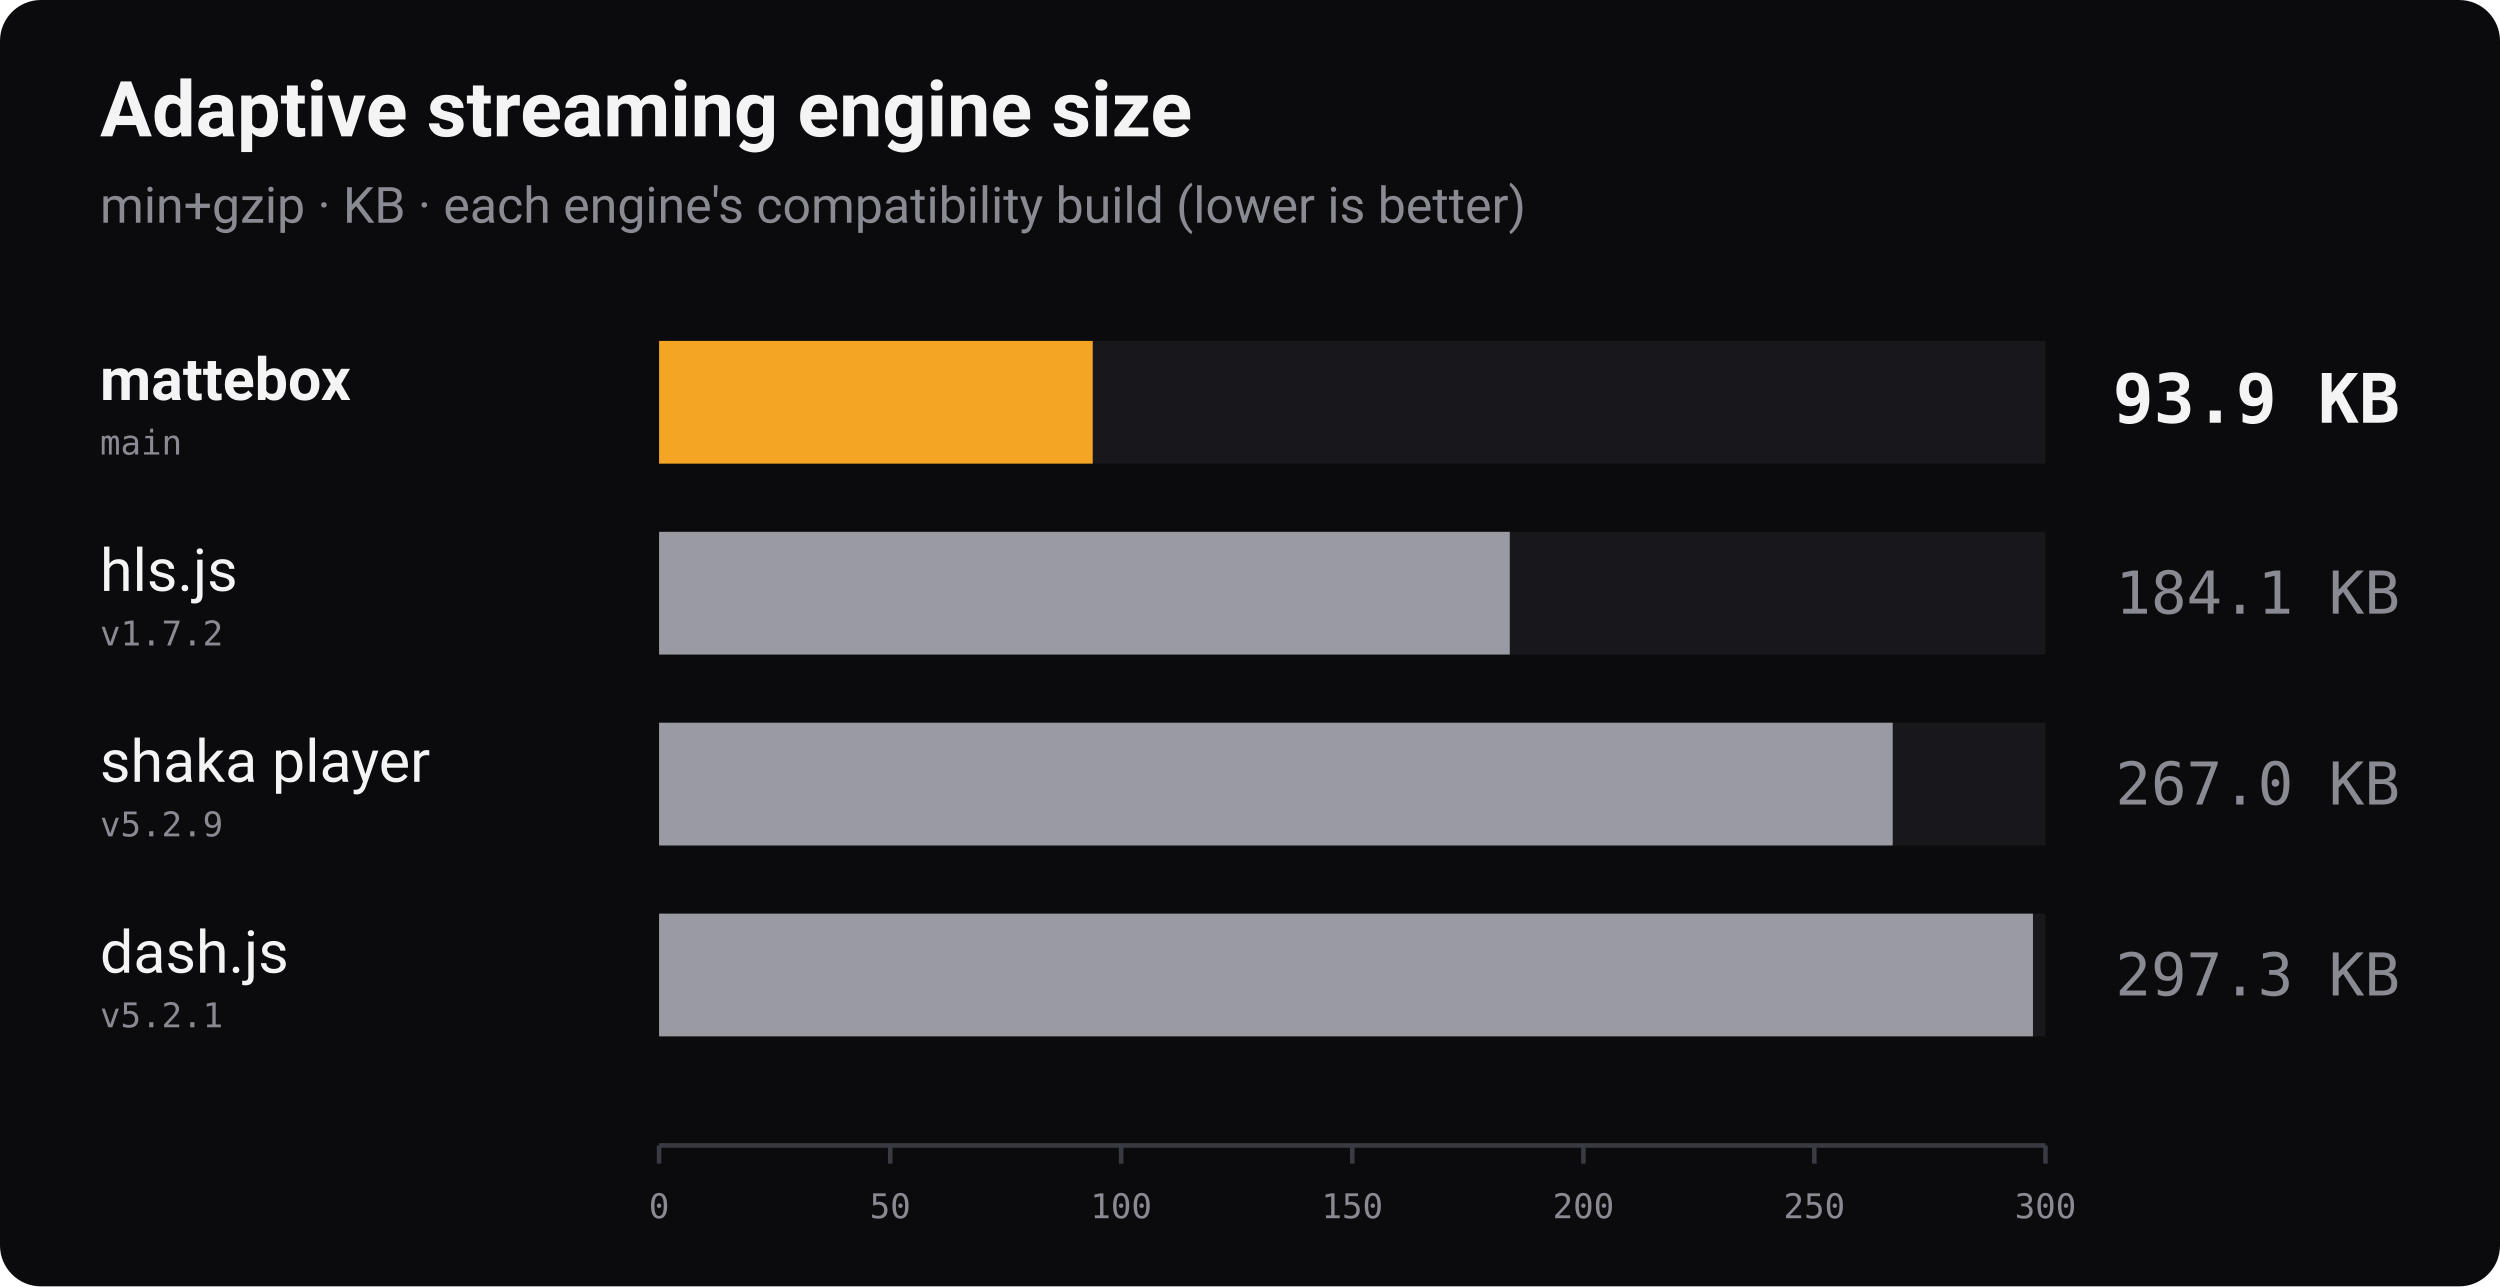
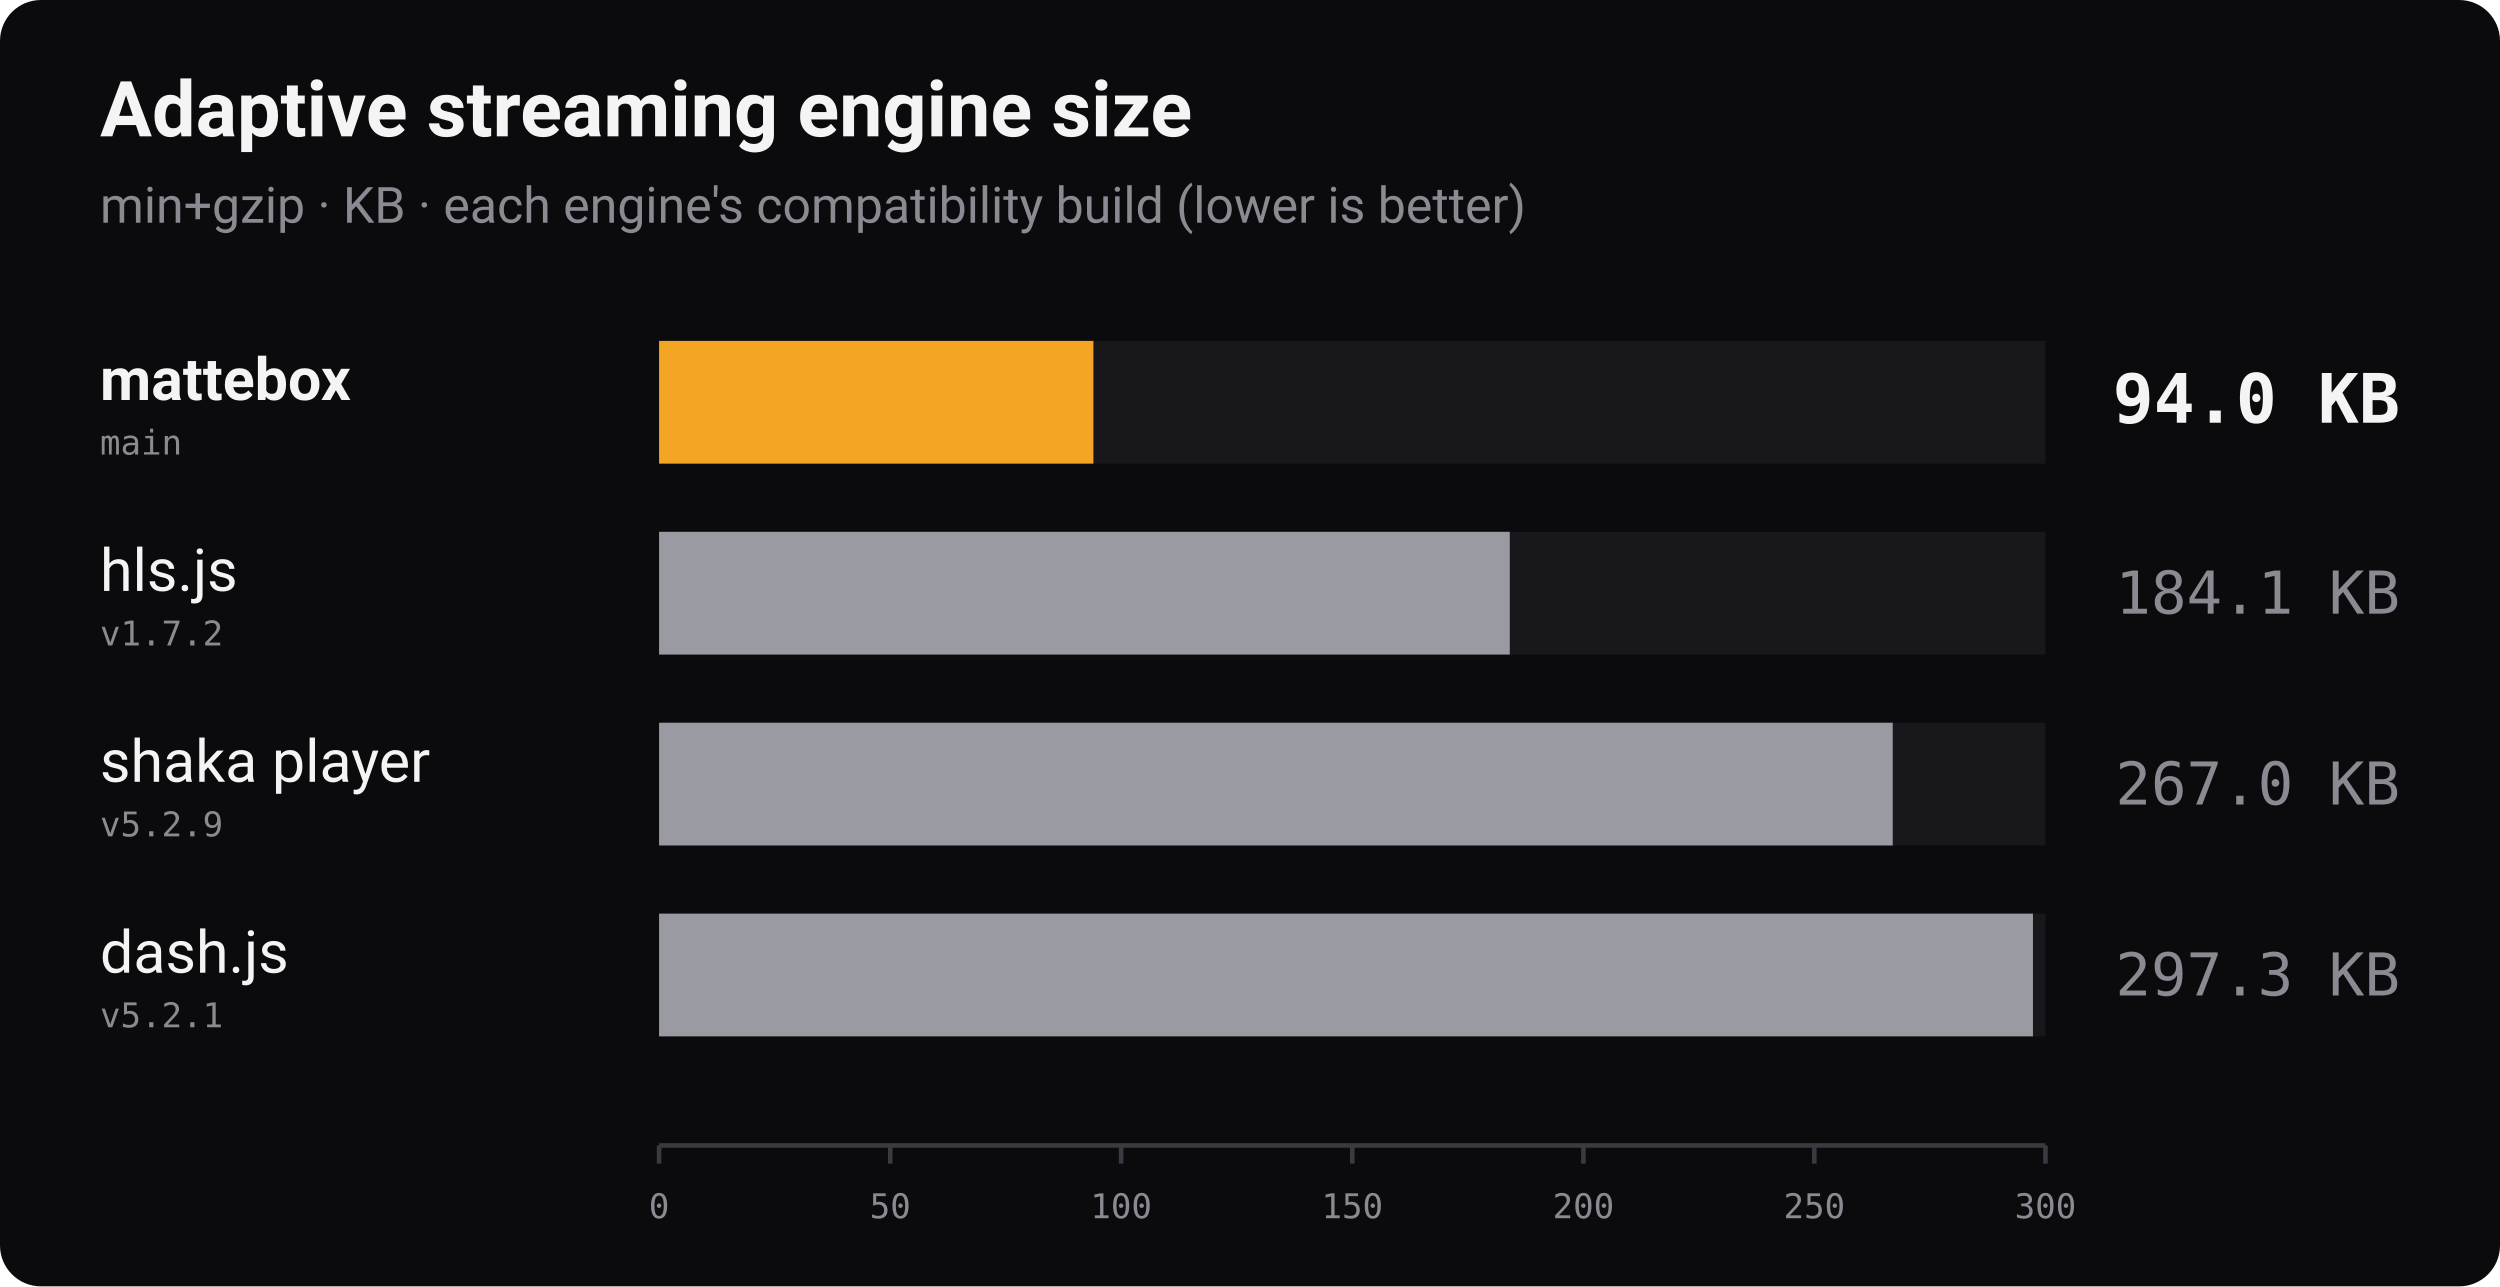
<svg xmlns="http://www.w3.org/2000/svg" width="1100" height="566" viewBox="0 0 1100 566" role="img" aria-label="Bundle size of adaptive streaming players, min+gzip, lower is better">
  <rect width="1100" height="566" rx="18" fill="#0b0b0d" />
  <text x="44" y="60" font-family="-apple-system, 'Segoe UI', Roboto, Helvetica, Arial, sans-serif" font-size="34" font-weight="700" fill="#f4f4f5">Adaptive streaming engine size</text>
  <text x="44" y="98" font-family="-apple-system, 'Segoe UI', Roboto, Helvetica, Arial, sans-serif" font-size="22" fill="#8a8a93">min+gzip · KB · each engine's compatibility build (lower is better)</text>
  <text x="44" y="176" font-family="-apple-system, 'Segoe UI', Roboto, Helvetica, Arial, sans-serif" font-size="26" font-weight="700" fill="#f4f4f5">mattebox</text>
  <text x="44" y="200" font-family="ui-monospace, 'SF Mono', Menlo, Consolas, monospace" font-size="15" fill="#8a8a93">main</text>
  <rect x="290" y="150" width="610" height="54" fill="#18181c" />
-   <rect x="290" y="150" width="190.8" height="54" fill="#f5a524" />
-   <text x="1056" y="186" text-anchor="end" font-family="ui-monospace, 'SF Mono', Menlo, Consolas, monospace" font-size="30" font-weight="700" fill="#f4f4f5">93.9 KB</text>
+   <rect x="290" y="150" width="191.1" height="54" fill="#f5a524" />
+   <text x="1056" y="186" text-anchor="end" font-family="ui-monospace, 'SF Mono', Menlo, Consolas, monospace" font-size="30" font-weight="700" fill="#f4f4f5">94.0 KB</text>
  <text x="44" y="260" font-family="-apple-system, 'Segoe UI', Roboto, Helvetica, Arial, sans-serif" font-size="26" font-weight="400" fill="#f4f4f5">hls.js</text>
  <text x="44" y="284" font-family="ui-monospace, 'SF Mono', Menlo, Consolas, monospace" font-size="15" fill="#8a8a93">v1.7.2</text>
  <rect x="290" y="234" width="610" height="54" fill="#18181c" />
  <rect x="290" y="234" width="374.3" height="54" fill="#9a9aa2" />
  <text x="1056" y="270" text-anchor="end" font-family="ui-monospace, 'SF Mono', Menlo, Consolas, monospace" font-size="26" font-weight="400" fill="#8a8a93">184.1 KB</text>
  <text x="44" y="344" font-family="-apple-system, 'Segoe UI', Roboto, Helvetica, Arial, sans-serif" font-size="26" font-weight="400" fill="#f4f4f5">shaka player</text>
  <text x="44" y="368" font-family="ui-monospace, 'SF Mono', Menlo, Consolas, monospace" font-size="15" fill="#8a8a93">v5.2.9</text>
  <rect x="290" y="318" width="610" height="54" fill="#18181c" />
  <rect x="290" y="318" width="542.8" height="54" fill="#9a9aa2" />
  <text x="1056" y="354" text-anchor="end" font-family="ui-monospace, 'SF Mono', Menlo, Consolas, monospace" font-size="26" font-weight="400" fill="#8a8a93">267.0 KB</text>
  <text x="44" y="428" font-family="-apple-system, 'Segoe UI', Roboto, Helvetica, Arial, sans-serif" font-size="26" font-weight="400" fill="#f4f4f5">dash.js</text>
  <text x="44" y="452" font-family="ui-monospace, 'SF Mono', Menlo, Consolas, monospace" font-size="15" fill="#8a8a93">v5.2.1</text>
  <rect x="290" y="402" width="610" height="54" fill="#18181c" />
  <rect x="290" y="402" width="604.5" height="54" fill="#9a9aa2" />
  <text x="1056" y="438" text-anchor="end" font-family="ui-monospace, 'SF Mono', Menlo, Consolas, monospace" font-size="26" font-weight="400" fill="#8a8a93">297.3 KB</text>
  <line x1="290" y1="504" x2="900" y2="504" stroke="#3a3a42" stroke-width="2" />
  <line x1="290.0" y1="504" x2="290.0" y2="512" stroke="#3a3a42" stroke-width="2" />
  <text x="290.0" y="536" text-anchor="middle" font-family="ui-monospace, 'SF Mono', Menlo, Consolas, monospace" font-size="15" fill="#8a8a93">0</text>
  <line x1="391.7" y1="504" x2="391.7" y2="512" stroke="#3a3a42" stroke-width="2" />
  <text x="391.7" y="536" text-anchor="middle" font-family="ui-monospace, 'SF Mono', Menlo, Consolas, monospace" font-size="15" fill="#8a8a93">50</text>
  <line x1="493.3" y1="504" x2="493.3" y2="512" stroke="#3a3a42" stroke-width="2" />
  <text x="493.3" y="536" text-anchor="middle" font-family="ui-monospace, 'SF Mono', Menlo, Consolas, monospace" font-size="15" fill="#8a8a93">100</text>
  <line x1="595.0" y1="504" x2="595.0" y2="512" stroke="#3a3a42" stroke-width="2" />
  <text x="595.0" y="536" text-anchor="middle" font-family="ui-monospace, 'SF Mono', Menlo, Consolas, monospace" font-size="15" fill="#8a8a93">150</text>
  <line x1="696.7" y1="504" x2="696.7" y2="512" stroke="#3a3a42" stroke-width="2" />
  <text x="696.7" y="536" text-anchor="middle" font-family="ui-monospace, 'SF Mono', Menlo, Consolas, monospace" font-size="15" fill="#8a8a93">200</text>
  <line x1="798.3" y1="504" x2="798.3" y2="512" stroke="#3a3a42" stroke-width="2" />
  <text x="798.3" y="536" text-anchor="middle" font-family="ui-monospace, 'SF Mono', Menlo, Consolas, monospace" font-size="15" fill="#8a8a93">250</text>
  <line x1="900.0" y1="504" x2="900.0" y2="512" stroke="#3a3a42" stroke-width="2" />
  <text x="900.0" y="536" text-anchor="middle" font-family="ui-monospace, 'SF Mono', Menlo, Consolas, monospace" font-size="15" fill="#8a8a93">300</text>
</svg>
